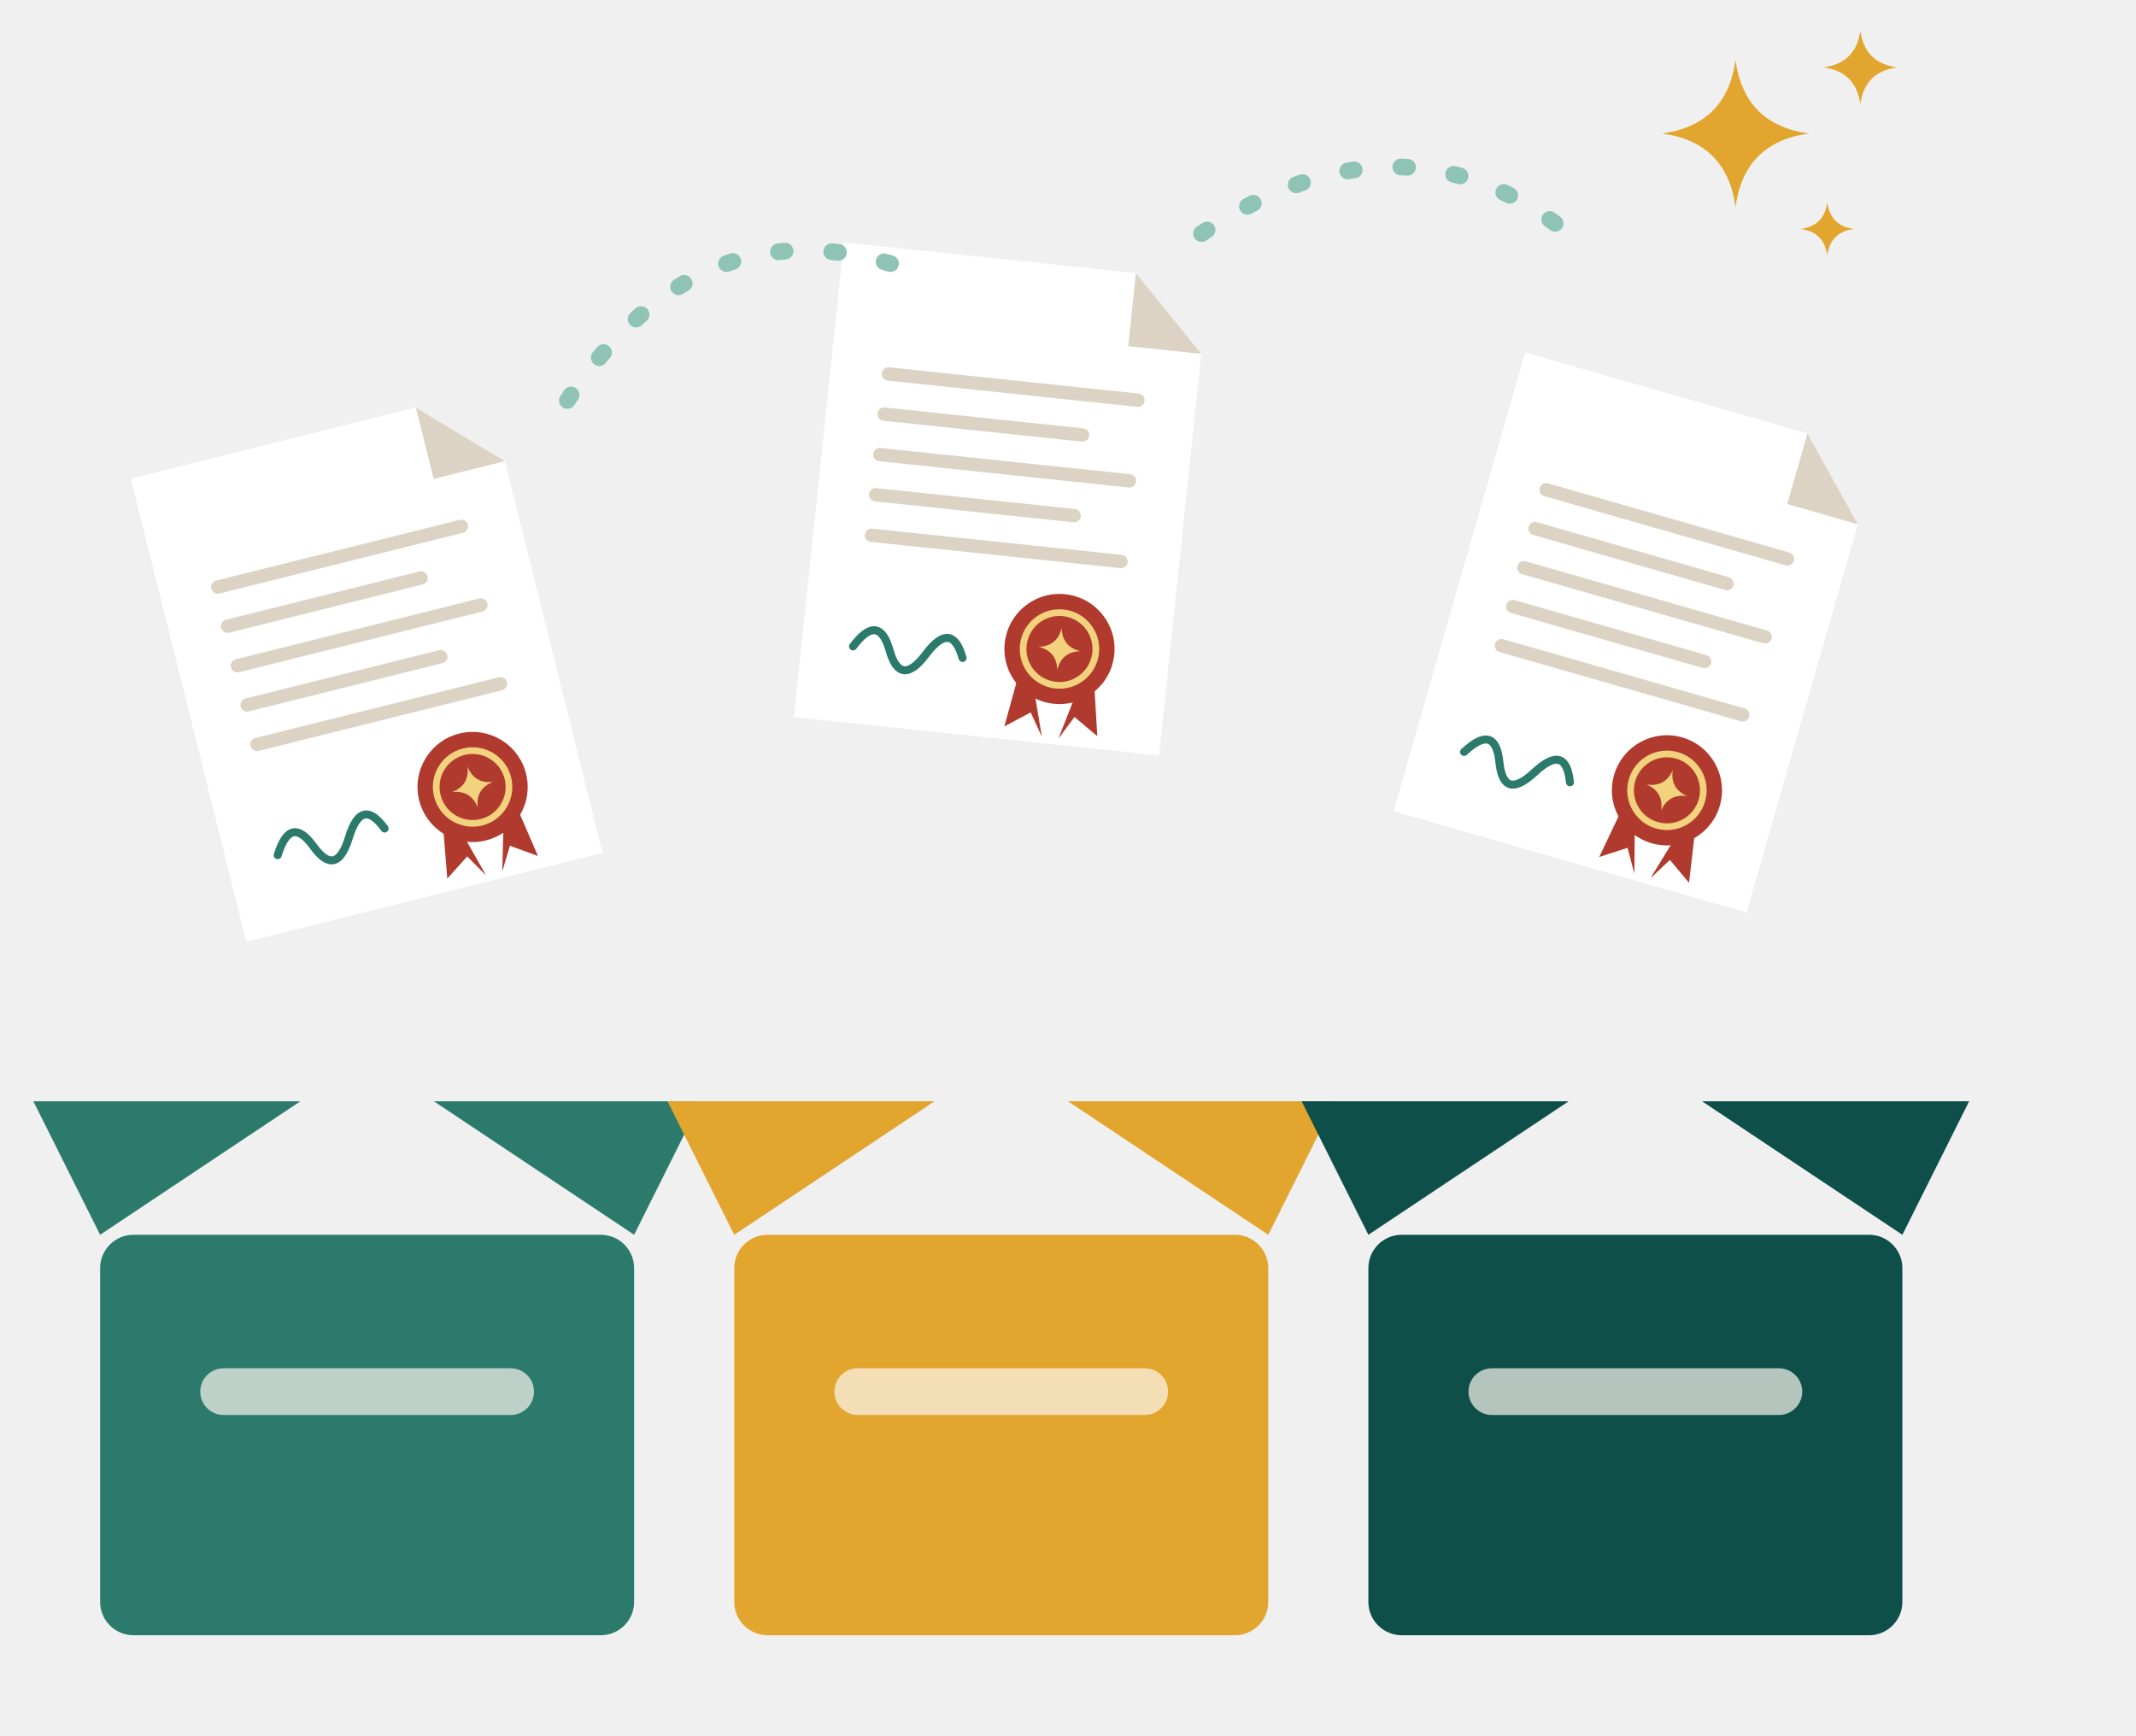
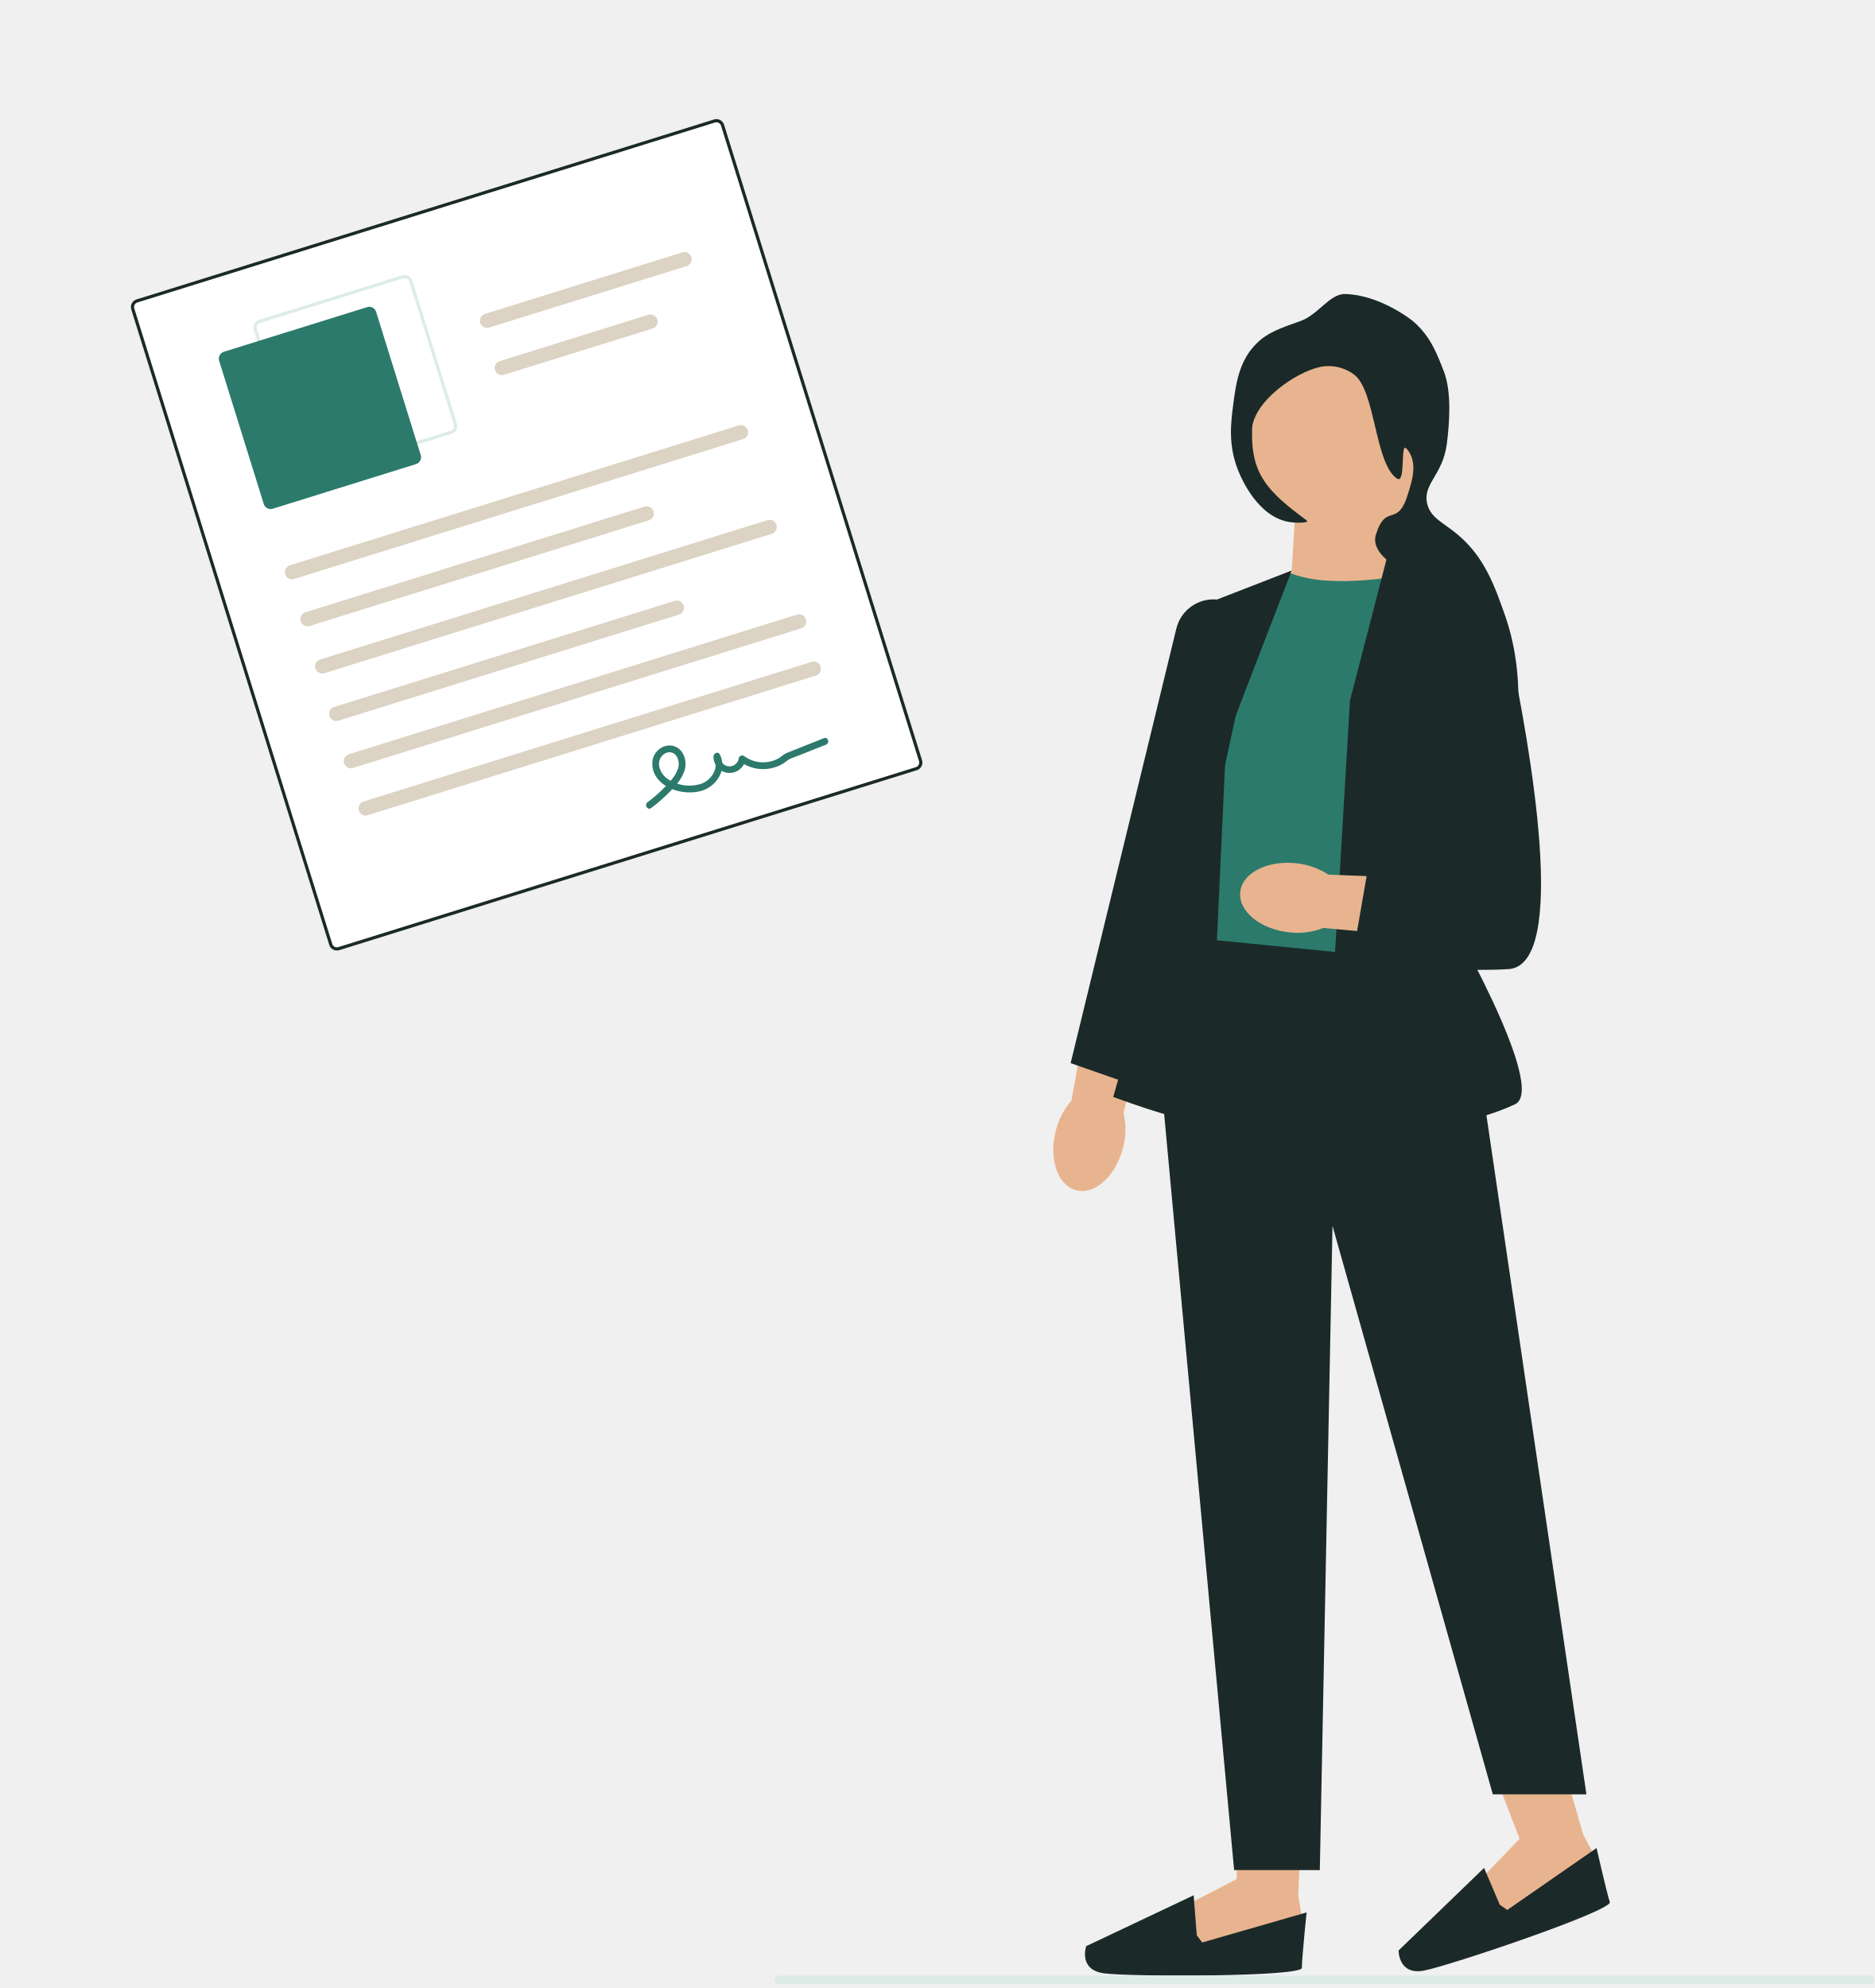
- <svg xmlns="http://www.w3.org/2000/svg" viewBox="40 100 640 520" width="640" height="520">
-   <path d="M70 470 L50 430 H130 Z M230 470 L250 430 H170 Z" fill="#2C7A6C" />
-   <rect x="70" y="470" width="160" height="120" rx="10" fill="#2C7A6C" />
-   <rect x="100" y="510" width="100" height="14" rx="7" fill="#FBF7EF" opacity="0.7" />
-   <path d="M260 470 L240 430 H320 Z M420 470 L440 430 H360 Z" fill="#E2A52E" />
-   <rect x="260" y="470" width="160" height="120" rx="10" fill="#E2A52E" />
-   <rect x="290" y="510" width="100" height="14" rx="7" fill="#FBF7EF" opacity="0.7" />
-   <path d="M450 470 L430 430 H510 Z M610 470 L630 430 H550 Z" fill="#0E4F49" />
-   <rect x="450" y="470" width="160" height="120" rx="10" fill="#0E4F49" />
-   <rect x="480" y="510" width="100" height="14" rx="7" fill="#FBF7EF" opacity="0.7" />
-   <g transform="rotate(-14 150 300)">
-     <path d="M95 228 H183 L205 250 V371 H95 Z" fill="#FFFFFF" />
-     <path d="M183 228 V250 H205 Z" fill="#DCD3C4" />
-     <rect x="110.4" y="263.8" width="79.2" height="4" rx="2" fill="#DCD3C4" />
-     <rect x="110.4" y="275.9" width="63.8" height="4" rx="2" fill="#DCD3C4" />
-     <rect x="110.4" y="288.1" width="79.2" height="4" rx="2" fill="#DCD3C4" />
-     <rect x="110.4" y="300.2" width="63.8" height="4" rx="2" fill="#DCD3C4" />
-     <rect x="110.4" y="312.4" width="79.2" height="4" rx="2" fill="#DCD3C4" />
-     <path d="M110.4 348.1 q6.6 -11 11 0 t11 0 t11 0" fill="none" stroke="#2C7A6C" stroke-width="2.4" stroke-linecap="round" />
-     <path d="M162.1 342.4 l-4.1 24.8 l7.4 -5 l4.1 6.9 Z M181.9 342.4 l4.1 24.8 l-7.4 -5 l-4.1 6.9 Z" fill="#B13A2E" />
-     <circle cx="172" cy="342.4" r="16.5" fill="#B13A2E" />
-     <circle cx="172" cy="342.4" r="10.9" fill="none" stroke="#F3D27E" stroke-width="2" />
-     <path transform="translate(172 342.4) scale(6.3)" d="M0 -1 Q0.12 -0.12 1 0 Q0.12 0.12 0 1 Q-0.12 0.12 -1 0 Q-0.12 -0.12 0 -1 Z" fill="#F3D27E" />
-   </g>
-   <g transform="rotate(6 340 250)">
-     <path d="M285 178 H373 L395 200 V321 H285 Z" fill="#FFFFFF" />
-     <path d="M373 178 V200 H395 Z" fill="#DCD3C4" />
-     <rect x="300.4" y="213.8" width="79.2" height="4" rx="2" fill="#DCD3C4" />
-     <rect x="300.4" y="225.9" width="63.8" height="4" rx="2" fill="#DCD3C4" />
-     <rect x="300.4" y="238.1" width="79.2" height="4" rx="2" fill="#DCD3C4" />
-     <rect x="300.4" y="250.2" width="63.8" height="4" rx="2" fill="#DCD3C4" />
-     <rect x="300.4" y="262.4" width="79.2" height="4" rx="2" fill="#DCD3C4" />
-     <path d="M300.4 298.1 q6.6 -11 11 0 t11 0 t11 0" fill="none" stroke="#2C7A6C" stroke-width="2.4" stroke-linecap="round" />
-     <path d="M352.1 292.4 l-4.1 24.8 l7.4 -5 l4.1 6.9 Z M371.9 292.4 l4.1 24.8 l-7.4 -5 l-4.1 6.9 Z" fill="#B13A2E" />
-     <circle cx="362" cy="292.4" r="16.5" fill="#B13A2E" />
-     <circle cx="362" cy="292.4" r="10.9" fill="none" stroke="#F3D27E" stroke-width="2" />
-     <path transform="translate(362 292.4) scale(6.3)" d="M0 -1 Q0.12 -0.12 1 0 Q0.12 0.12 0 1 Q-0.12 0.12 -1 0 Q-0.12 -0.12 0 -1 Z" fill="#F3D27E" />
-   </g>
-   <g transform="rotate(16 530 290)">
-     <path d="M475 218 H563 L585 240 V361 H475 Z" fill="#FFFFFF" />
-     <path d="M563 218 V240 H585 Z" fill="#DCD3C4" />
-     <rect x="490.4" y="253.8" width="79.2" height="4" rx="2" fill="#DCD3C4" />
-     <rect x="490.4" y="265.9" width="63.8" height="4" rx="2" fill="#DCD3C4" />
-     <rect x="490.4" y="278.1" width="79.2" height="4" rx="2" fill="#DCD3C4" />
-     <rect x="490.4" y="290.2" width="63.8" height="4" rx="2" fill="#DCD3C4" />
-     <rect x="490.4" y="302.4" width="79.2" height="4" rx="2" fill="#DCD3C4" />
-     <path d="M490.4 338.1 q6.6 -11 11 0 t11 0 t11 0" fill="none" stroke="#2C7A6C" stroke-width="2.4" stroke-linecap="round" />
-     <path d="M542.1 332.4 l-4.1 24.8 l7.4 -5 l4.1 6.9 Z M561.9 332.4 l4.1 24.8 l-7.4 -5 l-4.1 6.9 Z" fill="#B13A2E" />
-     <circle cx="552" cy="332.4" r="16.5" fill="#B13A2E" />
-     <circle cx="552" cy="332.4" r="10.9" fill="none" stroke="#F3D27E" stroke-width="2" />
-     <path transform="translate(552 332.4) scale(6.3)" d="M0 -1 Q0.12 -0.12 1 0 Q0.12 0.12 0 1 Q-0.12 0.12 -1 0 Q-0.12 -0.12 0 -1 Z" fill="#F3D27E" />
-   </g>
-   <path d="M210 220 q40 -60 100 -40 M400 170 q60 -40 110 0" fill="none" stroke="#8EC3B6" stroke-width="5" stroke-linecap="round" stroke-dasharray="2 14" />
-   <path transform="translate(560 140) scale(22)" d="M0 -1 Q0.12 -0.12 1 0 Q0.12 0.12 0 1 Q-0.12 0.12 -1 0 Q-0.12 -0.12 0 -1 Z" fill="#E2A52E" />
-   <path transform="translate(597.4 120.2) scale(11)" d="M0 -1 Q0.12 -0.12 1 0 Q0.12 0.12 0 1 Q-0.12 0.12 -1 0 Q-0.12 -0.12 0 -1 Z" fill="#E2A52E" />
-   <path transform="translate(587.5 168.6) scale(7.92)" d="M0 -1 Q0.12 -0.12 1 0 Q0.12 0.12 0 1 Q-0.12 0.12 -1 0 Q-0.12 -0.12 0 -1 Z" fill="#E2A52E" />
+ <svg xmlns="http://www.w3.org/2000/svg" viewBox="150 428 380 403" width="380" height="403">
+   <svg x="150" y="428" width="380" height="402.2" viewBox="0 0 755.925 800.102">
+     <g transform="translate(-664.763 -175.589)">
+       <path d="M341.9,316.348c-2.839,11.375.958,22.047,8.48,23.838s15.918-5.978,18.755-17.357a28.294,28.294,0,0,0,.157-13.848l11.395-48.341L357,255.81l-8.719,48.173a28.7,28.7,0,0,0-6.385,12.373Z" transform="translate(748.574 315.456)" fill="#E8B48F" />
+       <g transform="translate(1102.311 908.251)">
+         <path d="M332.583,566.9l-1.459,31.687,1.462,8.768-5.115,10.229-40.187,4.384-2.193-18.991,21.19-10.96.616-17.9Z" transform="translate(-245.123 -566.9)" fill="#E8B48F" />
+         <path d="M328.422,612.228l2.193,2.922L372.7,603.022s-1.9,18.7-1.9,22.358-69.413,3.653-79.858,2.193-7.091-10.96-7.091-10.96l43.316-20.5,1.255,16.114Z" transform="translate(-283.339 -564.471)" fill="#1B2A28" />
+       </g>
+       <g transform="translate(1228.785 884.921)">
+         <path d="M209.935,545.365l8.758,30.487,4.191,7.834-1.573,11.329-36.669,17.014-8.156-17.3,16.567-17.16-10.392-26.949Z" transform="translate(-144.25 -545.365)" fill="#E8B48F" />
+         <path d="M211.249,601.417l3.013,2.068,35.991-24.959s4.187,18.328,5.356,21.79-64.6,25.676-74.958,27.634-10.225-8.114-10.225-8.114L204.9,586.546Z" transform="translate(-170.426 -542.606)" fill="#1B2A28" />
+       </g>
+       <path d="M247.7,84.393l-1.535,24.92,46.533,2.361-14.41-32.833Z" transform="translate(939.234 300.725)" fill="#E8B48F" />
+       <path d="M272.631,103.531c12.472,5.564,32.422,4.041,55.03,0L331.2,260.165s-70.722,14.219-95.038-12.016l12.8-127.978,23.676-16.638h0Z" transform="translate(911.586 302.779)" fill="#2C7A6C" />
+       <path d="M201.547,240.579l99.848,9.868L350.66,585H312.908L248.26,355.76l-5.119,259.8H208.585L179.15,297.53Z" transform="translate(953.874 314.187)" fill="#1B2A28" />
+       <path d="M229.379,94.672l33.546,19.855A32.3,32.3,0,0,1,277.473,151.4l-25.926,88.551s42.218,72.531,28.5,78.929c-30.828,14.379-76.828,10.878-76.828,10.878L213.5,156.1,229.38,94.669h0Z" transform="translate(995.673 302.042)" fill="#1B2A28" />
+       <path d="M360.855,102.924,322.925,117.66l-8.959,109.422-25.089,88.15c42.493,15.511,38.525,8.283,38.525,8.283l7.038-152.1,26.414-68.484h0Z" transform="translate(824.818 302.73)" fill="#1B2A28" />
+       <path d="M337.5,312.516l.13-.6L376.4,132.586a15.418,15.418,0,1,0-30.053-6.906L303.76,300.738,337.5,312.514Z" transform="translate(792.766 303.58)" fill="#1B2A28" />
+       <ellipse cx="37.752" cy="37.752" rx="37.752" ry="37.752" transform="translate(1169.378 316.234)" fill="#E8B48F" />
+       <path d="M232.47,10.913c-8.316,2.922-13.074,4.6-17.433,8.794-7.362,7.093-8.578,16.571-9.706,25.379-.883,6.89-2.026,15.8,2.014,25.976,1.377,3.473,8.057,18.948,20.84,20.9,2.511.384,8.405.485,6.706-.77-15.724-11.608-22.434-18.616-21.885-36.506.342-11.117,17.328-23.119,27.414-25.276a17.177,17.177,0,0,1,13.956,3.252c8.477,6.959,8.116,35.737,17.055,41.752,3.676,2.475,1.227-14.941,3.817-12.117,5.11,5.572,1.833,14.1.914,17.355-4.357,15.416-8.92,4.016-13.17,17.18-4.594,14.212,35.7,23.781,37.068,26.955,2.385,5.52-31.685,31.713-22.333,36.256,11.87,5.768,21.227-1.744,26.745,4.7,3.085,3.6,1.416,7.412,6.988,18.61,1.819,3.656,2.734,5.483,3.534,5.418,3.81-.306,9.979-30.8,0-59.207-4.187-11.92-8.289-23.6-19.279-32.73-5.814-4.828-10.688-6.565-12.077-12.2-1.983-8.057,6.25-11.493,7.9-24.2,1.128-8.691,1.921-21.122-1.151-29.09-2.9-7.525-5.414-14.055-12-19.977C276.8,9.941,264.04.272,250.5,0c-6.231-.125-10.811,8.371-18.035,10.91h0Z" transform="translate(956.7 294.161)" fill="#1B2A28" />
+       <path d="M252.524,211.909c-11.654-1.227-21.7,4.02-22.426,11.719s8.136,14.93,19.8,16.156a28.3,28.3,0,0,0,13.734-1.768l49.461,4.551,1.485-24.126-48.917-1.925a28.7,28.7,0,0,0-13.137-4.6Z" transform="translate(934.812 311.786)" fill="#E8B48F" />
+       <path d="M233.273,114.07h0a22.975,22.975,0,0,1,25.694,18.017c8.681,41.279,24.261,129.21-.209,130.677-31.995,1.919-62.709-5.755-62.709-5.755l7.679-44.152,24.956-2.56-14.675-68.662a22.982,22.982,0,0,1,19.263-27.566Z" transform="translate(1014.325 303.637)" fill="#1B2A28" />
+       <g transform="translate(746.037 175.589) rotate(13)">
+         <path d="M350.934,237.754,140.3,360.864a3.222,3.222,0,0,1-4.4-1.155L.439,127.952a3.222,3.222,0,0,1,1.155-4.4L212.232.439a3.222,3.222,0,0,1,4.4,1.155L352.088,233.351A3.222,3.222,0,0,1,350.934,237.754Z" transform="translate(0.001 0)" fill="#FFFFFF" />
+         <path d="M350.934,237.754,140.3,360.864a3.222,3.222,0,0,1-4.4-1.155L.439,127.952a3.222,3.222,0,0,1,1.155-4.4L212.232.439a3.222,3.222,0,0,1,4.4,1.155L352.088,233.351A3.222,3.222,0,0,1,350.934,237.754ZM2.243,124.661a1.933,1.933,0,0,0-.693,2.642L137,359.06a1.933,1.933,0,0,0,2.642.693l210.638-123.11a1.933,1.933,0,0,0,.693-2.642L215.523,2.243a1.933,1.933,0,0,0-2.642-.693Z" transform="translate(0.001 0)" fill="#1B2A28" />
+         <path d="M87.619,58.239,35.376,88.773a3.222,3.222,0,0,1-4.4-1.155L.439,35.376a3.222,3.222,0,0,1,1.155-4.4L53.836.439a3.222,3.222,0,0,1,4.4,1.155L88.773,53.836A3.222,3.222,0,0,1,87.619,58.239ZM2.243,32.085a1.933,1.933,0,0,0-.693,2.642L32.085,86.969a1.933,1.933,0,0,0,2.642.693L86.969,57.128a1.933,1.933,0,0,0,.693-2.642L57.128,2.243a1.933,1.933,0,0,0-2.642-.693Z" transform="translate(50.024 89.501)" fill="#DDECE7" />
+         <path d="M87.134,57.64,34.892,88.174a2.9,2.9,0,0,1-3.963-1.039L.4,34.892a2.9,2.9,0,0,1,1.039-3.963L53.677.4A2.9,2.9,0,0,1,57.64,1.434L88.174,53.677a2.9,2.9,0,0,1-1.039,3.963Z" transform="translate(39.239 105.263)" fill="#2C7A6C" />
+         <path d="M167.756,5.4,4.359,100.9a2.9,2.9,0,1,1-2.923-5L164.833.4a2.9,2.9,0,1,1,2.923,5Z" transform="translate(84.714 118.104)" fill="#DCD3C4" />
+         <path d="M128.3,5.4,4.359,77.835a2.9,2.9,0,0,1-2.924-5L125.373.4a2.9,2.9,0,0,1,2.924,5Z" transform="translate(94.781 158.396)" fill="#DCD3C4" />
+         <path d="M76.609,5.4,4.359,47.626a2.9,2.9,0,0,1-2.923-5L73.686.4a2.9,2.9,0,0,1,2.923,5Z" transform="translate(138.273 55.07)" fill="#DCD3C4" />
+         <path d="M58.578,5.4,4.359,37.087a2.9,2.9,0,0,1-2.924-5L55.655.4a2.9,2.9,0,1,1,2.923,5Z" transform="translate(148.343 82.838)" fill="#DCD3C4" />
+         <path d="M167.756,5.4,4.359,100.9a2.9,2.9,0,0,1-2.923-5L164.833.4a2.9,2.9,0,0,1,2.923,5Z" transform="translate(104.851 152.561)" fill="#DCD3C4" />
+         <path d="M128.3,5.4,4.359,77.835a2.9,2.9,0,1,1-2.923-5L125.373.4a2.9,2.9,0,1,1,2.924,5Z" transform="translate(114.921 192.853)" fill="#DCD3C4" />
+         <path d="M167.756,5.4,4.359,100.9a2.9,2.9,0,1,1-2.923-5L164.833.4a2.9,2.9,0,0,1,2.923,5Z" transform="translate(124.991 187.019)" fill="#DCD3C4" />
+         <path d="M167.756,5.4,4.359,100.9a2.9,2.9,0,1,1-2.923-5L164.833.4a2.9,2.9,0,0,1,2.923,5Z" transform="translate(135.062 204.248)" fill="#DCD3C4" />
+         <path d="M3.807,43.376a63.111,63.111,0,0,0,6.109-8.544c1.61-2.718,3.19-5.624,3.545-8.811a8.7,8.7,0,0,0-2.606-7.438,6.124,6.124,0,0,0-7.185-.817A7.306,7.306,0,0,0,0,24.291,9.653,9.653,0,0,0,4.126,31.6c4.83,3.5,12.372,3.316,17.52.654,5.8-3,8.794-10.846,4.239-16.218-.948-1.117-2.524.131-2.287,1.337a6.5,6.5,0,0,0,12.871-1.591l-2.048,1.2a15.635,15.635,0,0,0,15.552-1.668,14.5,14.5,0,0,0,2.91-2.813c1-1.308,2.686-2.153,4.049-3.095l9.825-6.789c1.445-1,.071-3.378-1.386-2.372l-8.9,6.148C54.991,7.416,53.5,8.428,52.024,9.466c-1.054.742-1.7,1.939-2.66,2.82a12.877,12.877,0,0,1-13.6,2.3,1.39,1.39,0,0,0-2.048,1.2,3.76,3.76,0,1,1-7.468.885L23.966,18c2.939,3.465.982,8.78-2.4,11.105A15.588,15.588,0,0,1,7.914,30.544a8.053,8.053,0,0,1-4.741-4.35A4.8,4.8,0,0,1,4.263,20.7a3.443,3.443,0,0,1,4.787-.051,6.159,6.159,0,0,1,1.632,5.556c-.44,2.752-1.962,5.29-3.377,7.64a58.692,58.692,0,0,1-5.465,7.61c-1.133,1.341.822,3.273,1.967,1.918Z" transform="translate(246.172 233.341)" fill="#2C7A6C" />
+       </g>
+       <path d="M1003.112,766.833H562.033c-.695,0-1.258-.767-1.258-1.713s.563-1.713,1.258-1.713h441.079c.695,0,1.258.767,1.258,1.713s-.563,1.713-1.258,1.713Z" transform="translate(416.318 208.858)" fill="#DDECE7" />
+     </g>
+   </svg>
</svg>
